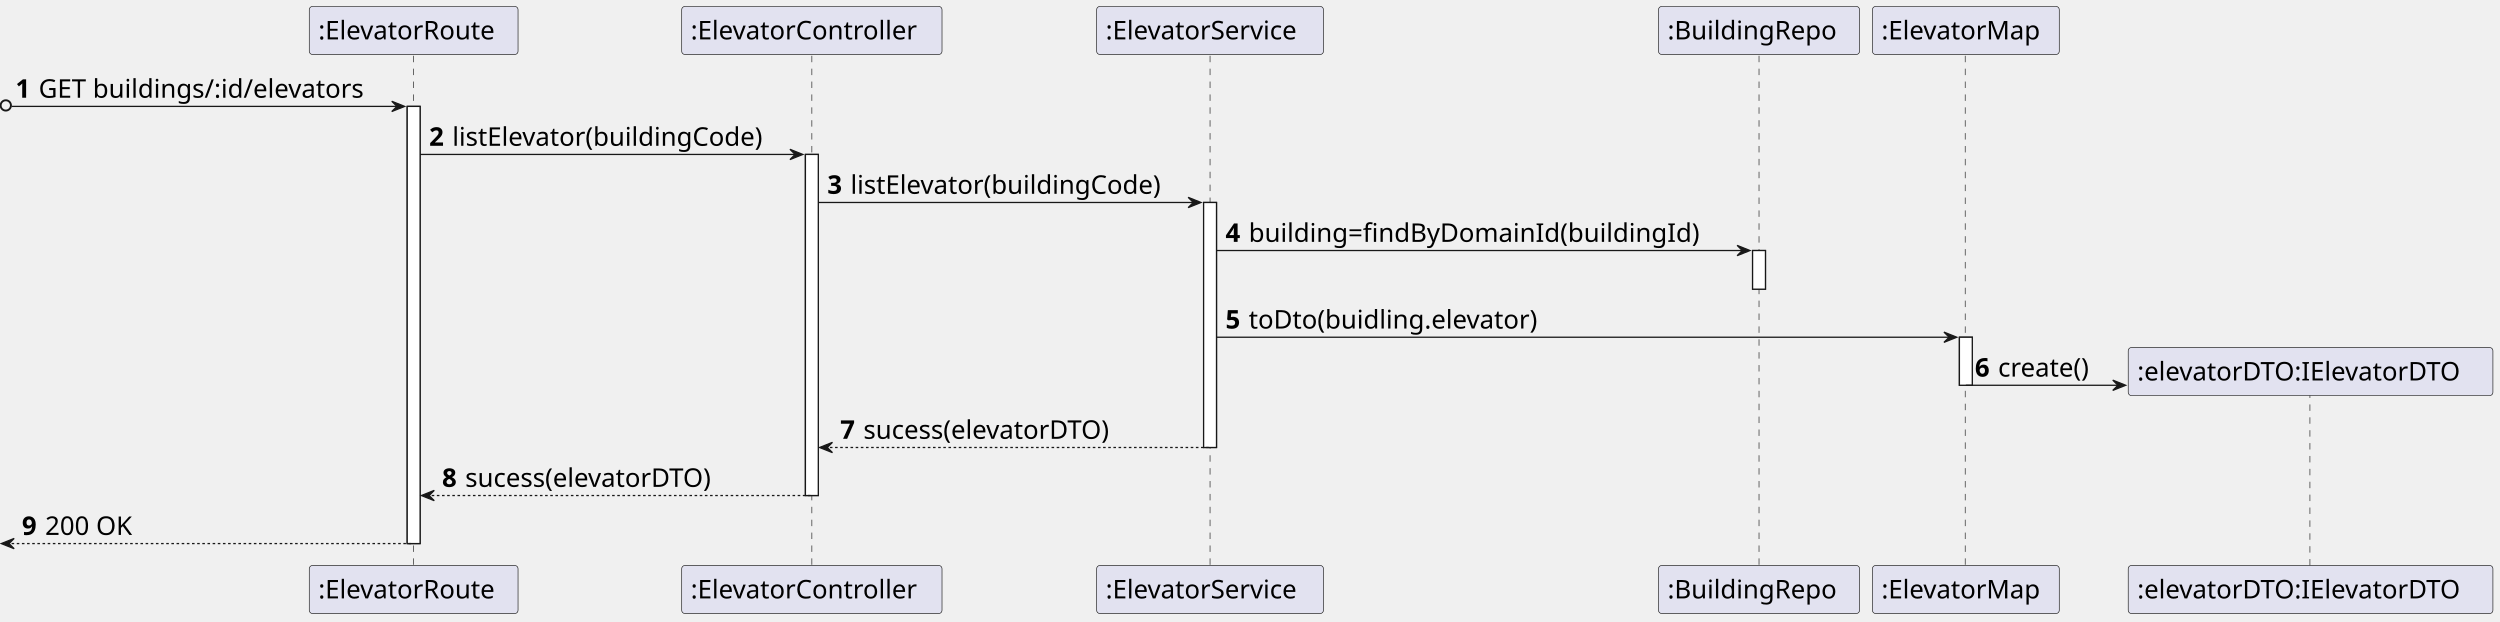
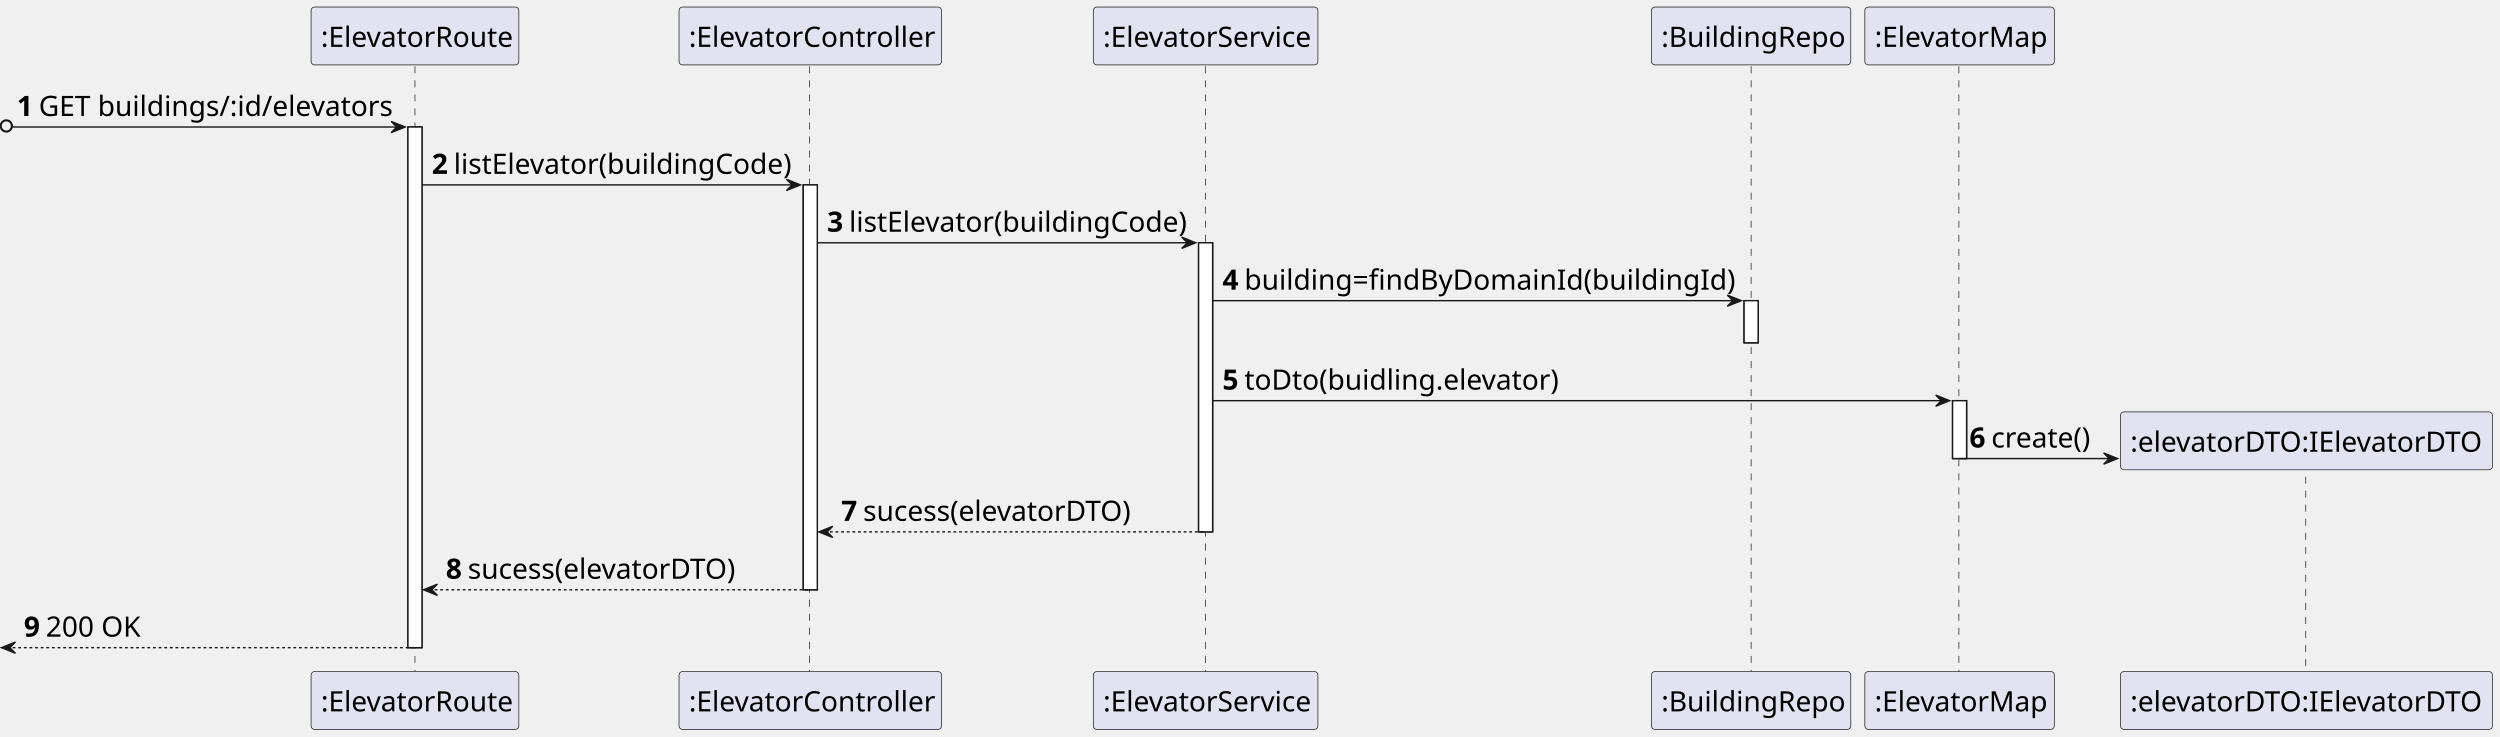
- <svg xmlns="http://www.w3.org/2000/svg" contentStyleType="text/css" height="482px" preserveAspectRatio="none" style="width:1940px;height:482px;background:#FFFFFF;" version="1.1" viewBox="0 0 1940 482" width="1940px" zoomAndPan="magnify">
+ <svg xmlns="http://www.w3.org/2000/svg" contentStyleType="text/css" height="525px" preserveAspectRatio="none" style="width:1781px;height:525px;background:#FFFFFF;" version="1.1" viewBox="0 0 1781 525" width="1781px" zoomAndPan="magnify">
  <defs />
  <g>
-     <rect fill="#FFFFFF" height="339.25" style="stroke:#181818;stroke-width:1.0;" width="10" x="316" y="82.562" />
-     <rect fill="#FFFFFF" height="264.688" style="stroke:#181818;stroke-width:1.0;" width="10" x="625" y="119.844" />
-     <rect fill="#FFFFFF" height="190.125" style="stroke:#181818;stroke-width:1.0;" width="10" x="934" y="157.125" />
-     <rect fill="#FFFFFF" height="30" style="stroke:#181818;stroke-width:1.0;" width="10" x="1360" y="194.406" />
-     <rect fill="#FFFFFF" height="37.281" style="stroke:#181818;stroke-width:1.0;" width="10" x="1520.5" y="261.688" />
-     <line style="stroke:#181818;stroke-width:0.5;stroke-dasharray:5.0,5.0;" x1="321" x2="321" y1="43.281" y2="439.812" />
-     <line style="stroke:#181818;stroke-width:0.5;stroke-dasharray:5.0,5.0;" x1="630" x2="630" y1="43.281" y2="439.812" />
-     <line style="stroke:#181818;stroke-width:0.5;stroke-dasharray:5.0,5.0;" x1="939" x2="939" y1="43.281" y2="439.812" />
-     <line style="stroke:#181818;stroke-width:0.5;stroke-dasharray:5.0,5.0;" x1="1365" x2="1365" y1="43.281" y2="439.812" />
-     <line style="stroke:#181818;stroke-width:0.5;stroke-dasharray:5.0,5.0;" x1="1525" x2="1525" y1="43.281" y2="439.812" />
-     <line style="stroke:#181818;stroke-width:0.5;stroke-dasharray:5.0,5.0;" x1="1792.5" x2="1792.5" y1="303.828" y2="439.812" />
-     <rect fill="#E2E2F0" height="37.281" rx="2.5" ry="2.5" style="stroke:#181818;stroke-width:0.5;" width="162" x="240" y="5" />
-     <text fill="#000000" font-family="sans-serif" font-size="20" lengthAdjust="spacing" textLength="148" x="247" y="30.564">:ElevatorRoute</text>
-     <rect fill="#E2E2F0" height="37.281" rx="2.5" ry="2.5" style="stroke:#181818;stroke-width:0.5;" width="162" x="240" y="438.812" />
-     <text fill="#000000" font-family="sans-serif" font-size="20" lengthAdjust="spacing" textLength="148" x="247" y="464.377">:ElevatorRoute</text>
-     <rect fill="#E2E2F0" height="37.281" rx="2.5" ry="2.5" style="stroke:#181818;stroke-width:0.5;" width="202" x="529" y="5" />
-     <text fill="#000000" font-family="sans-serif" font-size="20" lengthAdjust="spacing" textLength="188" x="536" y="30.564">:ElevatorController</text>
-     <rect fill="#E2E2F0" height="37.281" rx="2.5" ry="2.5" style="stroke:#181818;stroke-width:0.5;" width="202" x="529" y="438.812" />
-     <text fill="#000000" font-family="sans-serif" font-size="20" lengthAdjust="spacing" textLength="188" x="536" y="464.377">:ElevatorController</text>
-     <rect fill="#E2E2F0" height="37.281" rx="2.5" ry="2.5" style="stroke:#181818;stroke-width:0.5;" width="176" x="851" y="5" />
-     <text fill="#000000" font-family="sans-serif" font-size="20" lengthAdjust="spacing" textLength="162" x="858" y="30.564">:ElevatorService</text>
-     <rect fill="#E2E2F0" height="37.281" rx="2.5" ry="2.5" style="stroke:#181818;stroke-width:0.5;" width="176" x="851" y="438.812" />
-     <text fill="#000000" font-family="sans-serif" font-size="20" lengthAdjust="spacing" textLength="162" x="858" y="464.377">:ElevatorService</text>
-     <rect fill="#E2E2F0" height="37.281" rx="2.5" ry="2.5" style="stroke:#181818;stroke-width:0.5;" width="156" x="1287" y="5" />
-     <text fill="#000000" font-family="sans-serif" font-size="20" lengthAdjust="spacing" textLength="142" x="1294" y="30.564">:BuildingRepo</text>
-     <rect fill="#E2E2F0" height="37.281" rx="2.5" ry="2.5" style="stroke:#181818;stroke-width:0.5;" width="156" x="1287" y="438.812" />
-     <text fill="#000000" font-family="sans-serif" font-size="20" lengthAdjust="spacing" textLength="142" x="1294" y="464.377">:BuildingRepo</text>
-     <rect fill="#E2E2F0" height="37.281" rx="2.5" ry="2.5" style="stroke:#181818;stroke-width:0.5;" width="145" x="1453" y="5" />
-     <text fill="#000000" font-family="sans-serif" font-size="20" lengthAdjust="spacing" textLength="131" x="1460" y="30.564">:ElevatorMap</text>
-     <rect fill="#E2E2F0" height="37.281" rx="2.5" ry="2.5" style="stroke:#181818;stroke-width:0.5;" width="145" x="1453" y="438.812" />
-     <text fill="#000000" font-family="sans-serif" font-size="20" lengthAdjust="spacing" textLength="131" x="1460" y="464.377">:ElevatorMap</text>
-     <rect fill="#E2E2F0" height="37.281" rx="2.5" ry="2.5" style="stroke:#181818;stroke-width:0.5;" width="283" x="1651.5" y="438.812" />
-     <text fill="#000000" font-family="sans-serif" font-size="20" lengthAdjust="spacing" textLength="269" x="1658.5" y="464.377">:elevatorDTO:IElevatorDTO</text>
-     <rect fill="#FFFFFF" height="339.25" style="stroke:#181818;stroke-width:1.0;" width="10" x="316" y="82.562" />
-     <rect fill="#FFFFFF" height="264.688" style="stroke:#181818;stroke-width:1.0;" width="10" x="625" y="119.844" />
-     <rect fill="#FFFFFF" height="190.125" style="stroke:#181818;stroke-width:1.0;" width="10" x="934" y="157.125" />
-     <rect fill="#FFFFFF" height="30" style="stroke:#181818;stroke-width:1.0;" width="10" x="1360" y="194.406" />
-     <rect fill="#FFFFFF" height="37.281" style="stroke:#181818;stroke-width:1.0;" width="10" x="1520.5" y="261.688" />
-     <ellipse cx="4.5" cy="81.812" fill="none" rx="4" ry="4" style="stroke:#181818;stroke-width:1.5;" />
-     <polygon fill="#181818" points="304,78.562,314,82.562,304,86.562,308,82.562" style="stroke:#181818;stroke-width:1.0;" />
-     <line style="stroke:#181818;stroke-width:1.0;" x1="9" x2="310" y1="82.562" y2="82.562" />
-     <text fill="#000000" font-family="sans-serif" font-size="20" font-weight="bold" lengthAdjust="spacing" textLength="14" x="12" y="75.846">1</text>
-     <text fill="#000000" font-family="sans-serif" font-size="20" lengthAdjust="spacing" textLength="271" x="30" y="75.846">GET buildings/:id/elevators</text>
-     <polygon fill="#181818" points="613,115.844,623,119.844,613,123.844,617,119.844" style="stroke:#181818;stroke-width:1.0;" />
-     <line style="stroke:#181818;stroke-width:1.0;" x1="326" x2="619" y1="119.844" y2="119.844" />
-     <text fill="#000000" font-family="sans-serif" font-size="20" font-weight="bold" lengthAdjust="spacing" textLength="14" x="333" y="113.127">2</text>
-     <text fill="#000000" font-family="sans-serif" font-size="20" lengthAdjust="spacing" textLength="262" x="351" y="113.127">listElevator(buildingCode)</text>
-     <polygon fill="#181818" points="922,153.125,932,157.125,922,161.125,926,157.125" style="stroke:#181818;stroke-width:1.0;" />
-     <line style="stroke:#181818;stroke-width:1.0;" x1="635" x2="928" y1="157.125" y2="157.125" />
-     <text fill="#000000" font-family="sans-serif" font-size="20" font-weight="bold" lengthAdjust="spacing" textLength="14" x="642" y="150.408">3</text>
-     <text fill="#000000" font-family="sans-serif" font-size="20" lengthAdjust="spacing" textLength="262" x="660" y="150.408">listElevator(buildingCode)</text>
-     <polygon fill="#181818" points="1348,190.406,1358,194.406,1348,198.406,1352,194.406" style="stroke:#181818;stroke-width:1.0;" />
-     <line style="stroke:#181818;stroke-width:1.0;" x1="944" x2="1354" y1="194.406" y2="194.406" />
-     <text fill="#000000" font-family="sans-serif" font-size="20" font-weight="bold" lengthAdjust="spacing" textLength="14" x="951" y="187.69">4</text>
-     <text fill="#000000" font-family="sans-serif" font-size="20" lengthAdjust="spacing" textLength="379" x="969" y="187.69">building=findByDomainId(buildingId)</text>
-     <polygon fill="#181818" points="1508.5,257.688,1518.5,261.688,1508.5,265.688,1512.5,261.688" style="stroke:#181818;stroke-width:1.0;" />
-     <line style="stroke:#181818;stroke-width:1.0;" x1="944" x2="1514.5" y1="261.688" y2="261.688" />
-     <text fill="#000000" font-family="sans-serif" font-size="20" font-weight="bold" lengthAdjust="spacing" textLength="14" x="951" y="254.971">5</text>
-     <text fill="#000000" font-family="sans-serif" font-size="20" lengthAdjust="spacing" textLength="241" x="969" y="254.971">toDto(buidling.elevator)</text>
-     <polygon fill="#181818" points="1639.5,294.969,1649.5,298.969,1639.5,302.969,1643.5,298.969" style="stroke:#181818;stroke-width:1.0;" />
-     <line style="stroke:#181818;stroke-width:1.0;" x1="1525.5" x2="1645.5" y1="298.969" y2="298.969" />
-     <text fill="#000000" font-family="sans-serif" font-size="20" font-weight="bold" lengthAdjust="spacing" textLength="14" x="1532.5" y="292.252">6</text>
-     <text fill="#000000" font-family="sans-serif" font-size="20" lengthAdjust="spacing" textLength="79" x="1550.5" y="292.252">create()</text>
-     <rect fill="#E2E2F0" height="37.281" rx="2.5" ry="2.5" style="stroke:#181818;stroke-width:0.5;" width="283" x="1651.5" y="269.688" />
-     <text fill="#000000" font-family="sans-serif" font-size="20" lengthAdjust="spacing" textLength="269" x="1658.5" y="295.252">:elevatorDTO:IElevatorDTO</text>
-     <polygon fill="#181818" points="646,343.25,636,347.25,646,351.25,642,347.25" style="stroke:#181818;stroke-width:1.0;" />
-     <line style="stroke:#181818;stroke-width:1.0;stroke-dasharray:2.0,2.0;" x1="640" x2="938" y1="347.25" y2="347.25" />
-     <text fill="#000000" font-family="sans-serif" font-size="20" font-weight="bold" lengthAdjust="spacing" textLength="14" x="652" y="340.533">7</text>
-     <text fill="#000000" font-family="sans-serif" font-size="20" lengthAdjust="spacing" textLength="206" x="670" y="340.533">sucess(elevatorDTO)</text>
-     <polygon fill="#181818" points="337,380.531,327,384.531,337,388.531,333,384.531" style="stroke:#181818;stroke-width:1.0;" />
-     <line style="stroke:#181818;stroke-width:1.0;stroke-dasharray:2.0,2.0;" x1="331" x2="629" y1="384.531" y2="384.531" />
-     <text fill="#000000" font-family="sans-serif" font-size="20" font-weight="bold" lengthAdjust="spacing" textLength="14" x="343" y="377.815">8</text>
-     <text fill="#000000" font-family="sans-serif" font-size="20" lengthAdjust="spacing" textLength="206" x="361" y="377.815">sucess(elevatorDTO)</text>
-     <polygon fill="#181818" points="11,417.812,1,421.812,11,425.812,7,421.812" style="stroke:#181818;stroke-width:1.0;" />
-     <line style="stroke:#181818;stroke-width:1.0;stroke-dasharray:2.0,2.0;" x1="5" x2="320" y1="421.812" y2="421.812" />
-     <text fill="#000000" font-family="sans-serif" font-size="20" font-weight="bold" lengthAdjust="spacing" textLength="14" x="17" y="415.096">9</text>
-     <text fill="#000000" font-family="sans-serif" font-size="20" lengthAdjust="spacing" textLength="74" x="35" y="415.096">200 OK</text>
+     <rect fill="#FFFFFF" height="370.92" style="stroke:#181818;stroke-width:1.0;" width="10" x="290.625" y="90.48" />
+     <rect fill="#FFFFFF" height="288.44" style="stroke:#181818;stroke-width:1.0;" width="10" x="572.25" y="131.72" />
+     <rect fill="#FFFFFF" height="205.96" style="stroke:#181818;stroke-width:1.0;" width="10" x="853.875" y="172.96" />
+     <rect fill="#FFFFFF" height="30" style="stroke:#181818;stroke-width:1.0;" width="10" x="1242.5" y="214.2" />
+     <rect fill="#FFFFFF" height="41.24" style="stroke:#181818;stroke-width:1.0;" width="10" x="1391" y="285.44" />
+     <line style="stroke:#181818;stroke-width:0.5;stroke-dasharray:5.0,5.0;" x1="295.625" x2="295.625" y1="47.24" y2="479.4" />
+     <line style="stroke:#181818;stroke-width:0.5;stroke-dasharray:5.0,5.0;" x1="576.75" x2="576.75" y1="47.24" y2="479.4" />
+     <line style="stroke:#181818;stroke-width:0.5;stroke-dasharray:5.0,5.0;" x1="858.875" x2="858.875" y1="47.24" y2="479.4" />
+     <line style="stroke:#181818;stroke-width:0.5;stroke-dasharray:5.0,5.0;" x1="1247.5" x2="1247.5" y1="47.24" y2="479.4" />
+     <line style="stroke:#181818;stroke-width:0.5;stroke-dasharray:5.0,5.0;" x1="1395.5" x2="1395.5" y1="47.24" y2="479.4" />
+     <line style="stroke:#181818;stroke-width:0.5;stroke-dasharray:5.0,5.0;" x1="1642.625" x2="1642.625" y1="329.56" y2="479.4" />
+     <rect fill="#E2E2F0" height="41.24" rx="2.5" ry="2.5" style="stroke:#181818;stroke-width:0.5;" width="148" x="221.625" y="5" />
+     <text fill="#000000" font-family="sans-serif" font-size="20" lengthAdjust="spacing" textLength="134" x="228.625" y="33.38">:ElevatorRoute</text>
+     <rect fill="#E2E2F0" height="41.24" rx="2.5" ry="2.5" style="stroke:#181818;stroke-width:0.5;" width="148" x="221.625" y="478.4" />
+     <text fill="#000000" font-family="sans-serif" font-size="20" lengthAdjust="spacing" textLength="134" x="228.625" y="506.78">:ElevatorRoute</text>
+     <rect fill="#E2E2F0" height="41.24" rx="2.5" ry="2.5" style="stroke:#181818;stroke-width:0.5;" width="187" x="483.75" y="5" />
+     <text fill="#000000" font-family="sans-serif" font-size="20" lengthAdjust="spacing" textLength="173" x="490.75" y="33.38">:ElevatorController</text>
+     <rect fill="#E2E2F0" height="41.24" rx="2.5" ry="2.5" style="stroke:#181818;stroke-width:0.5;" width="187" x="483.75" y="478.4" />
+     <text fill="#000000" font-family="sans-serif" font-size="20" lengthAdjust="spacing" textLength="173" x="490.75" y="506.78">:ElevatorController</text>
+     <rect fill="#E2E2F0" height="41.24" rx="2.5" ry="2.5" style="stroke:#181818;stroke-width:0.5;" width="160" x="778.875" y="5" />
+     <text fill="#000000" font-family="sans-serif" font-size="20" lengthAdjust="spacing" textLength="146" x="785.875" y="33.38">:ElevatorService</text>
+     <rect fill="#E2E2F0" height="41.24" rx="2.5" ry="2.5" style="stroke:#181818;stroke-width:0.5;" width="160" x="778.875" y="478.4" />
+     <text fill="#000000" font-family="sans-serif" font-size="20" lengthAdjust="spacing" textLength="146" x="785.875" y="506.78">:ElevatorService</text>
+     <rect fill="#E2E2F0" height="41.24" rx="2.5" ry="2.5" style="stroke:#181818;stroke-width:0.5;" width="142" x="1176.5" y="5" />
+     <text fill="#000000" font-family="sans-serif" font-size="20" lengthAdjust="spacing" textLength="128" x="1183.5" y="33.38">:BuildingRepo</text>
+     <rect fill="#E2E2F0" height="41.24" rx="2.5" ry="2.5" style="stroke:#181818;stroke-width:0.5;" width="142" x="1176.5" y="478.4" />
+     <text fill="#000000" font-family="sans-serif" font-size="20" lengthAdjust="spacing" textLength="128" x="1183.5" y="506.78">:BuildingRepo</text>
+     <rect fill="#E2E2F0" height="41.24" rx="2.5" ry="2.5" style="stroke:#181818;stroke-width:0.5;" width="135" x="1328.5" y="5" />
+     <text fill="#000000" font-family="sans-serif" font-size="20" lengthAdjust="spacing" textLength="121" x="1335.5" y="33.38">:ElevatorMap</text>
+     <rect fill="#E2E2F0" height="41.24" rx="2.5" ry="2.5" style="stroke:#181818;stroke-width:0.5;" width="135" x="1328.5" y="478.4" />
+     <text fill="#000000" font-family="sans-serif" font-size="20" lengthAdjust="spacing" textLength="121" x="1335.5" y="506.78">:ElevatorMap</text>
+     <rect fill="#E2E2F0" height="41.24" rx="2.5" ry="2.5" style="stroke:#181818;stroke-width:0.5;" width="265" x="1510.625" y="478.4" />
+     <text fill="#000000" font-family="sans-serif" font-size="20" lengthAdjust="spacing" textLength="251" x="1517.625" y="506.78">:elevatorDTO:IElevatorDTO</text>
+     <rect fill="#FFFFFF" height="370.92" style="stroke:#181818;stroke-width:1.0;" width="10" x="290.625" y="90.48" />
+     <rect fill="#FFFFFF" height="288.44" style="stroke:#181818;stroke-width:1.0;" width="10" x="572.25" y="131.72" />
+     <rect fill="#FFFFFF" height="205.96" style="stroke:#181818;stroke-width:1.0;" width="10" x="853.875" y="172.96" />
+     <rect fill="#FFFFFF" height="30" style="stroke:#181818;stroke-width:1.0;" width="10" x="1242.5" y="214.2" />
+     <rect fill="#FFFFFF" height="41.24" style="stroke:#181818;stroke-width:1.0;" width="10" x="1391" y="285.44" />
+     <ellipse cx="4.5" cy="89.73" fill="none" rx="4" ry="4" style="stroke:#181818;stroke-width:1.5;" />
+     <polygon fill="#181818" points="278.625,86.48,288.625,90.48,278.625,94.48,282.625,90.48" style="stroke:#181818;stroke-width:1.0;" />
+     <line style="stroke:#181818;stroke-width:1.0;" x1="9" x2="284.625" y1="90.48" y2="90.48" />
+     <text fill="#000000" font-family="sans-serif" font-size="20" font-weight="bold" lengthAdjust="spacing" textLength="11.625" x="12" y="82.62">1</text>
+     <text fill="#000000" font-family="sans-serif" font-size="20" lengthAdjust="spacing" textLength="248" x="27.625" y="82.62">GET buildings/:id/elevators</text>
+     <polygon fill="#181818" points="560.25,127.72,570.25,131.72,560.25,135.72,564.25,131.72" style="stroke:#181818;stroke-width:1.0;" />
+     <line style="stroke:#181818;stroke-width:1.0;" x1="300.625" x2="566.25" y1="131.72" y2="131.72" />
+     <text fill="#000000" font-family="sans-serif" font-size="20" font-weight="bold" lengthAdjust="spacing" textLength="11.625" x="307.625" y="123.86">2</text>
+     <text fill="#000000" font-family="sans-serif" font-size="20" lengthAdjust="spacing" textLength="237" x="323.25" y="123.86">listElevator(buildingCode)</text>
+     <polygon fill="#181818" points="841.875,168.96,851.875,172.96,841.875,176.96,845.875,172.96" style="stroke:#181818;stroke-width:1.0;" />
+     <line style="stroke:#181818;stroke-width:1.0;" x1="582.25" x2="847.875" y1="172.96" y2="172.96" />
+     <text fill="#000000" font-family="sans-serif" font-size="20" font-weight="bold" lengthAdjust="spacing" textLength="11.625" x="589.25" y="165.1">3</text>
+     <text fill="#000000" font-family="sans-serif" font-size="20" lengthAdjust="spacing" textLength="237" x="604.875" y="165.1">listElevator(buildingCode)</text>
+     <polygon fill="#181818" points="1230.5,210.2,1240.5,214.2,1230.5,218.2,1234.5,214.2" style="stroke:#181818;stroke-width:1.0;" />
+     <line style="stroke:#181818;stroke-width:1.0;" x1="863.875" x2="1236.5" y1="214.2" y2="214.2" />
+     <text fill="#000000" font-family="sans-serif" font-size="20" font-weight="bold" lengthAdjust="spacing" textLength="11.625" x="870.875" y="206.34">4</text>
+     <text fill="#000000" font-family="sans-serif" font-size="20" lengthAdjust="spacing" textLength="344" x="886.5" y="206.34">building=findByDomainId(buildingId)</text>
+     <polygon fill="#181818" points="1379,281.44,1389,285.44,1379,289.44,1383,285.44" style="stroke:#181818;stroke-width:1.0;" />
+     <line style="stroke:#181818;stroke-width:1.0;" x1="863.875" x2="1385" y1="285.44" y2="285.44" />
+     <text fill="#000000" font-family="sans-serif" font-size="20" font-weight="bold" lengthAdjust="spacing" textLength="11.625" x="870.875" y="277.58">5</text>
+     <text fill="#000000" font-family="sans-serif" font-size="20" lengthAdjust="spacing" textLength="220" x="886.5" y="277.58">toDto(buidling.elevator)</text>
+     <polygon fill="#181818" points="1498.625,322.68,1508.625,326.68,1498.625,330.68,1502.625,326.68" style="stroke:#181818;stroke-width:1.0;" />
+     <line style="stroke:#181818;stroke-width:1.0;" x1="1396" x2="1504.625" y1="326.68" y2="326.68" />
+     <text fill="#000000" font-family="sans-serif" font-size="20" font-weight="bold" lengthAdjust="spacing" textLength="11.625" x="1403" y="318.82">6</text>
+     <text fill="#000000" font-family="sans-serif" font-size="20" lengthAdjust="spacing" textLength="70" x="1418.625" y="318.82">create()</text>
+     <rect fill="#E2E2F0" height="41.24" rx="2.5" ry="2.5" style="stroke:#181818;stroke-width:0.5;" width="265" x="1510.625" y="293.44" />
+     <text fill="#000000" font-family="sans-serif" font-size="20" lengthAdjust="spacing" textLength="251" x="1517.625" y="321.82">:elevatorDTO:IElevatorDTO</text>
+     <polygon fill="#181818" points="593.25,374.92,583.25,378.92,593.25,382.92,589.25,378.92" style="stroke:#181818;stroke-width:1.0;" />
+     <line style="stroke:#181818;stroke-width:1.0;stroke-dasharray:2.0,2.0;" x1="587.25" x2="857.875" y1="378.92" y2="378.92" />
+     <text fill="#000000" font-family="sans-serif" font-size="20" font-weight="bold" lengthAdjust="spacing" textLength="11.625" x="599.25" y="371.06">7</text>
+     <text fill="#000000" font-family="sans-serif" font-size="20" lengthAdjust="spacing" textLength="192" x="614.875" y="371.06">sucess(elevatorDTO)</text>
+     <polygon fill="#181818" points="311.625,416.16,301.625,420.16,311.625,424.16,307.625,420.16" style="stroke:#181818;stroke-width:1.0;" />
+     <line style="stroke:#181818;stroke-width:1.0;stroke-dasharray:2.0,2.0;" x1="305.625" x2="576.25" y1="420.16" y2="420.16" />
+     <text fill="#000000" font-family="sans-serif" font-size="20" font-weight="bold" lengthAdjust="spacing" textLength="11.625" x="317.625" y="412.3">8</text>
+     <text fill="#000000" font-family="sans-serif" font-size="20" lengthAdjust="spacing" textLength="192" x="333.25" y="412.3">sucess(elevatorDTO)</text>
+     <polygon fill="#181818" points="11,457.4,1,461.4,11,465.4,7,461.4" style="stroke:#181818;stroke-width:1.0;" />
+     <line style="stroke:#181818;stroke-width:1.0;stroke-dasharray:2.0,2.0;" x1="5" x2="294.625" y1="461.4" y2="461.4" />
+     <text fill="#000000" font-family="sans-serif" font-size="20" font-weight="bold" lengthAdjust="spacing" textLength="11.625" x="17" y="453.54">9</text>
+     <text fill="#000000" font-family="sans-serif" font-size="20" lengthAdjust="spacing" textLength="66" x="32.625" y="453.54">200 OK</text>
  </g>
</svg>
